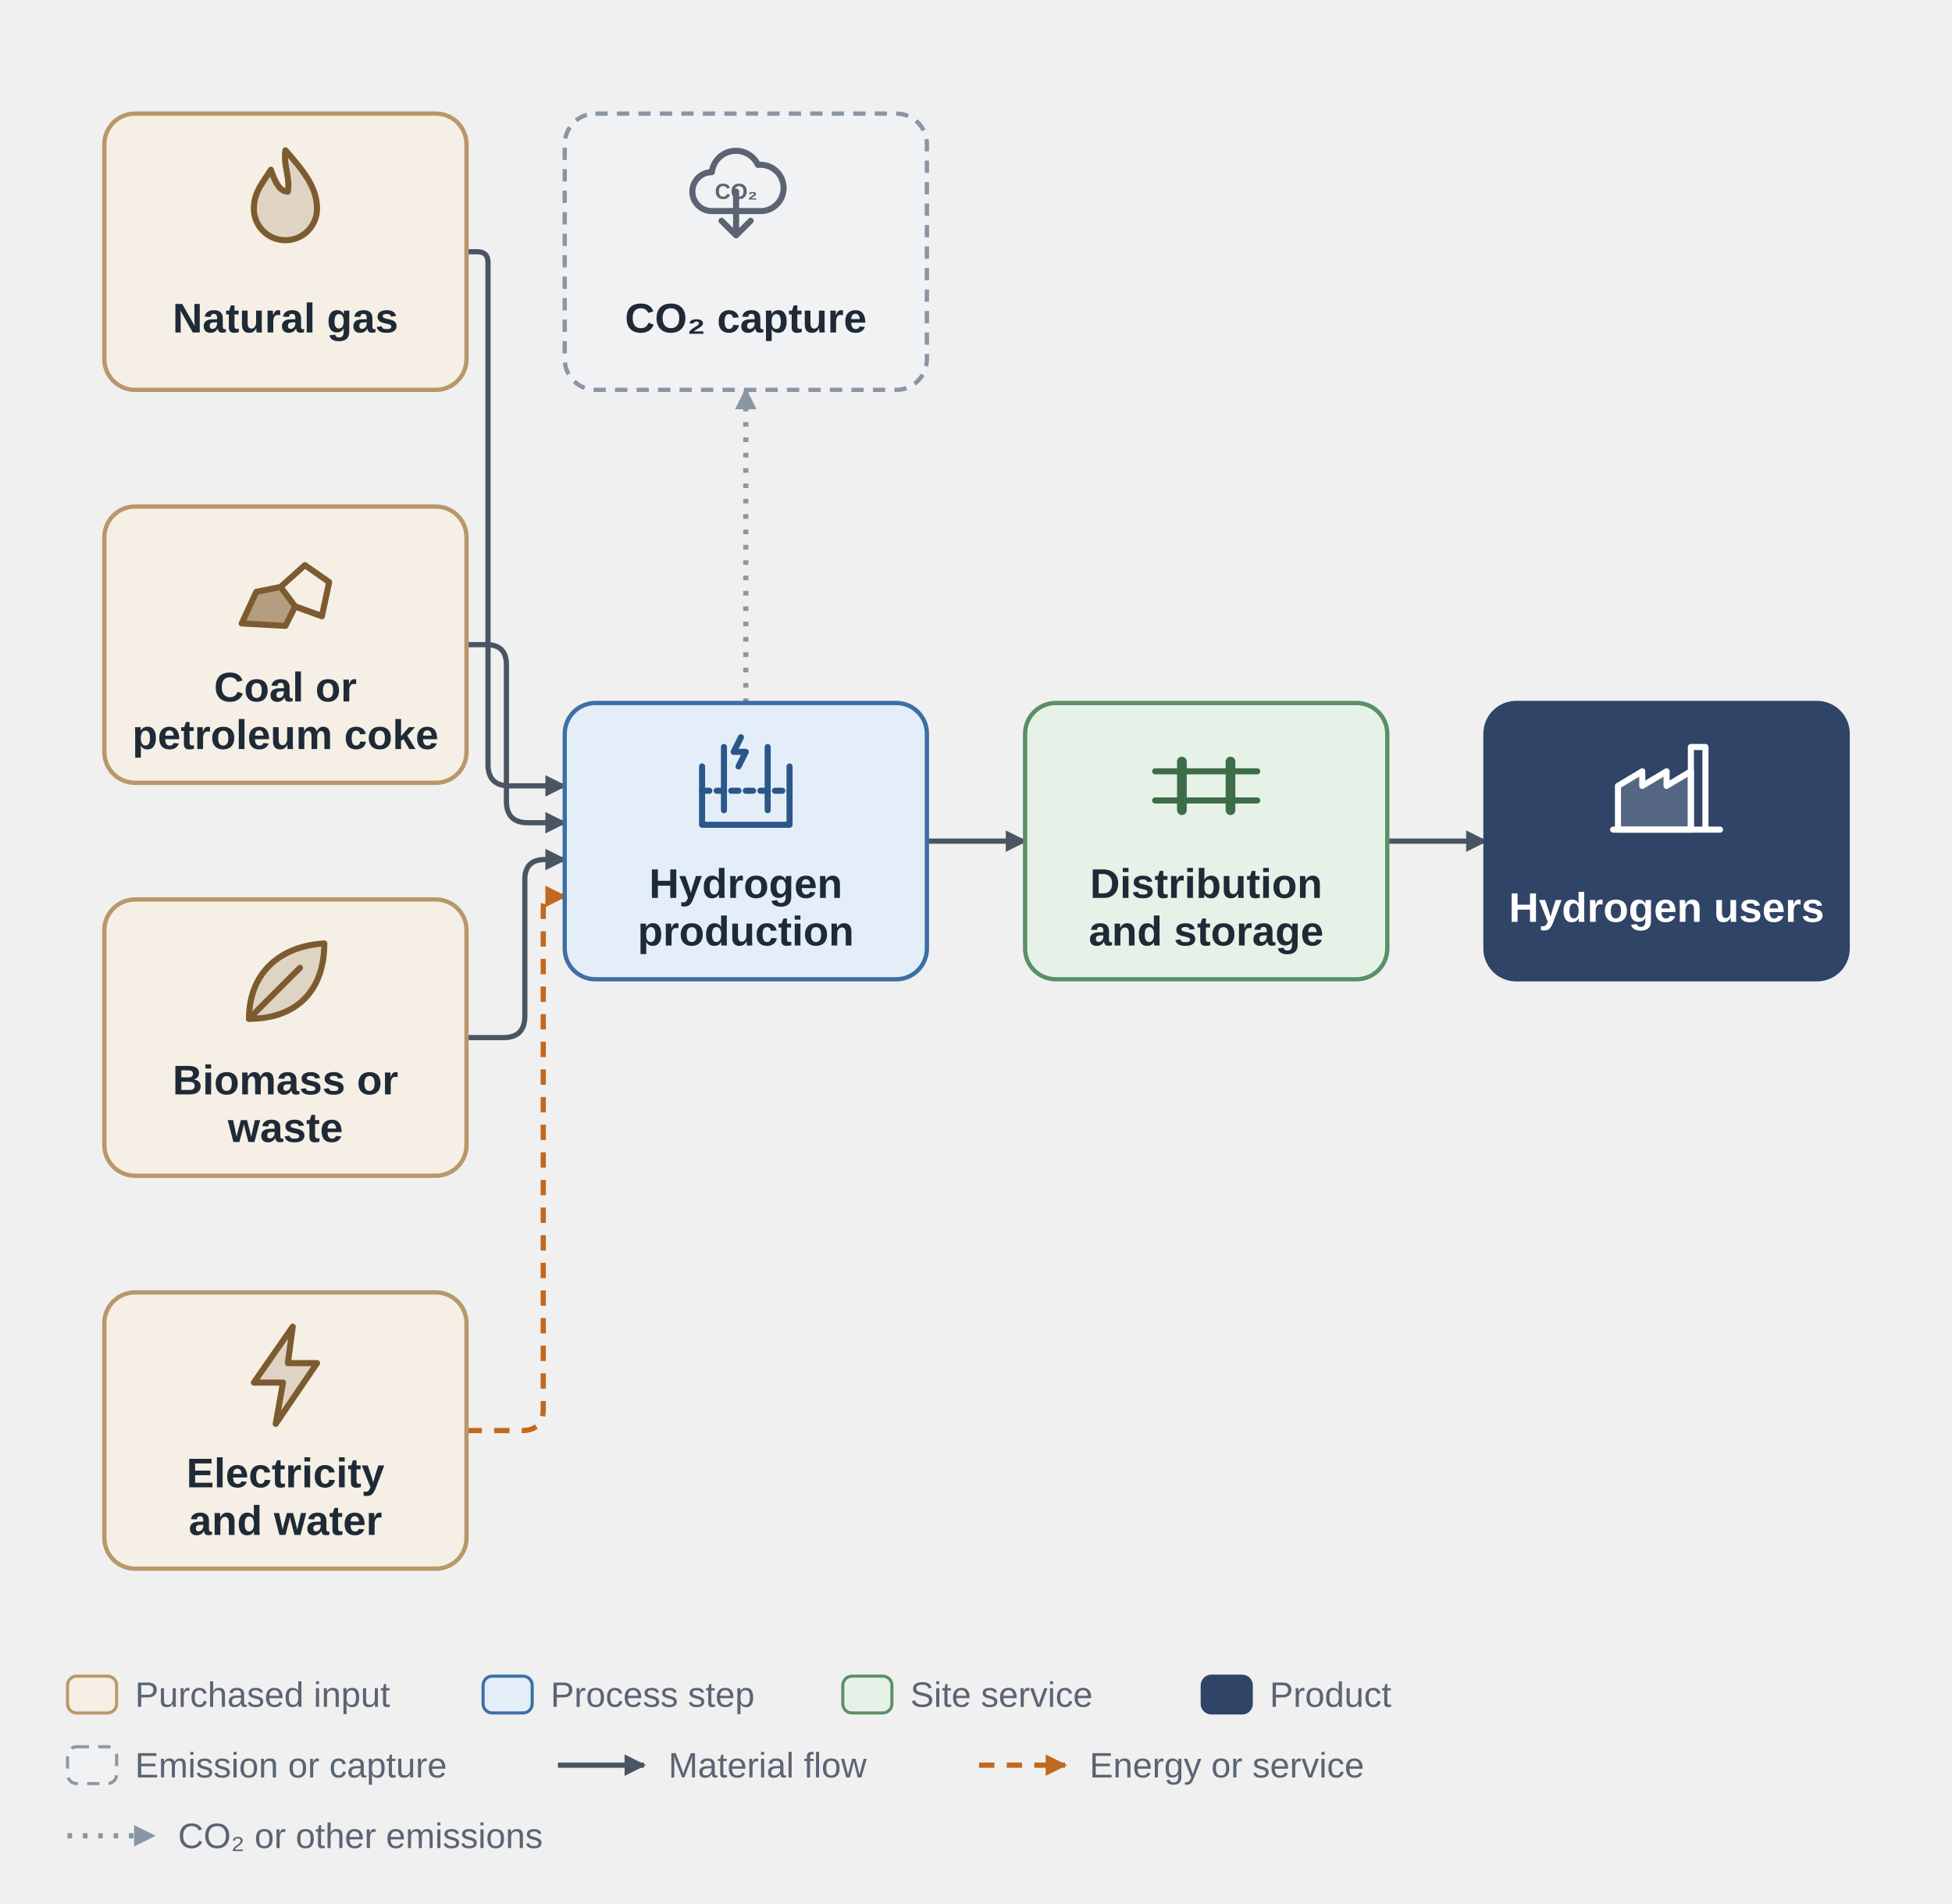
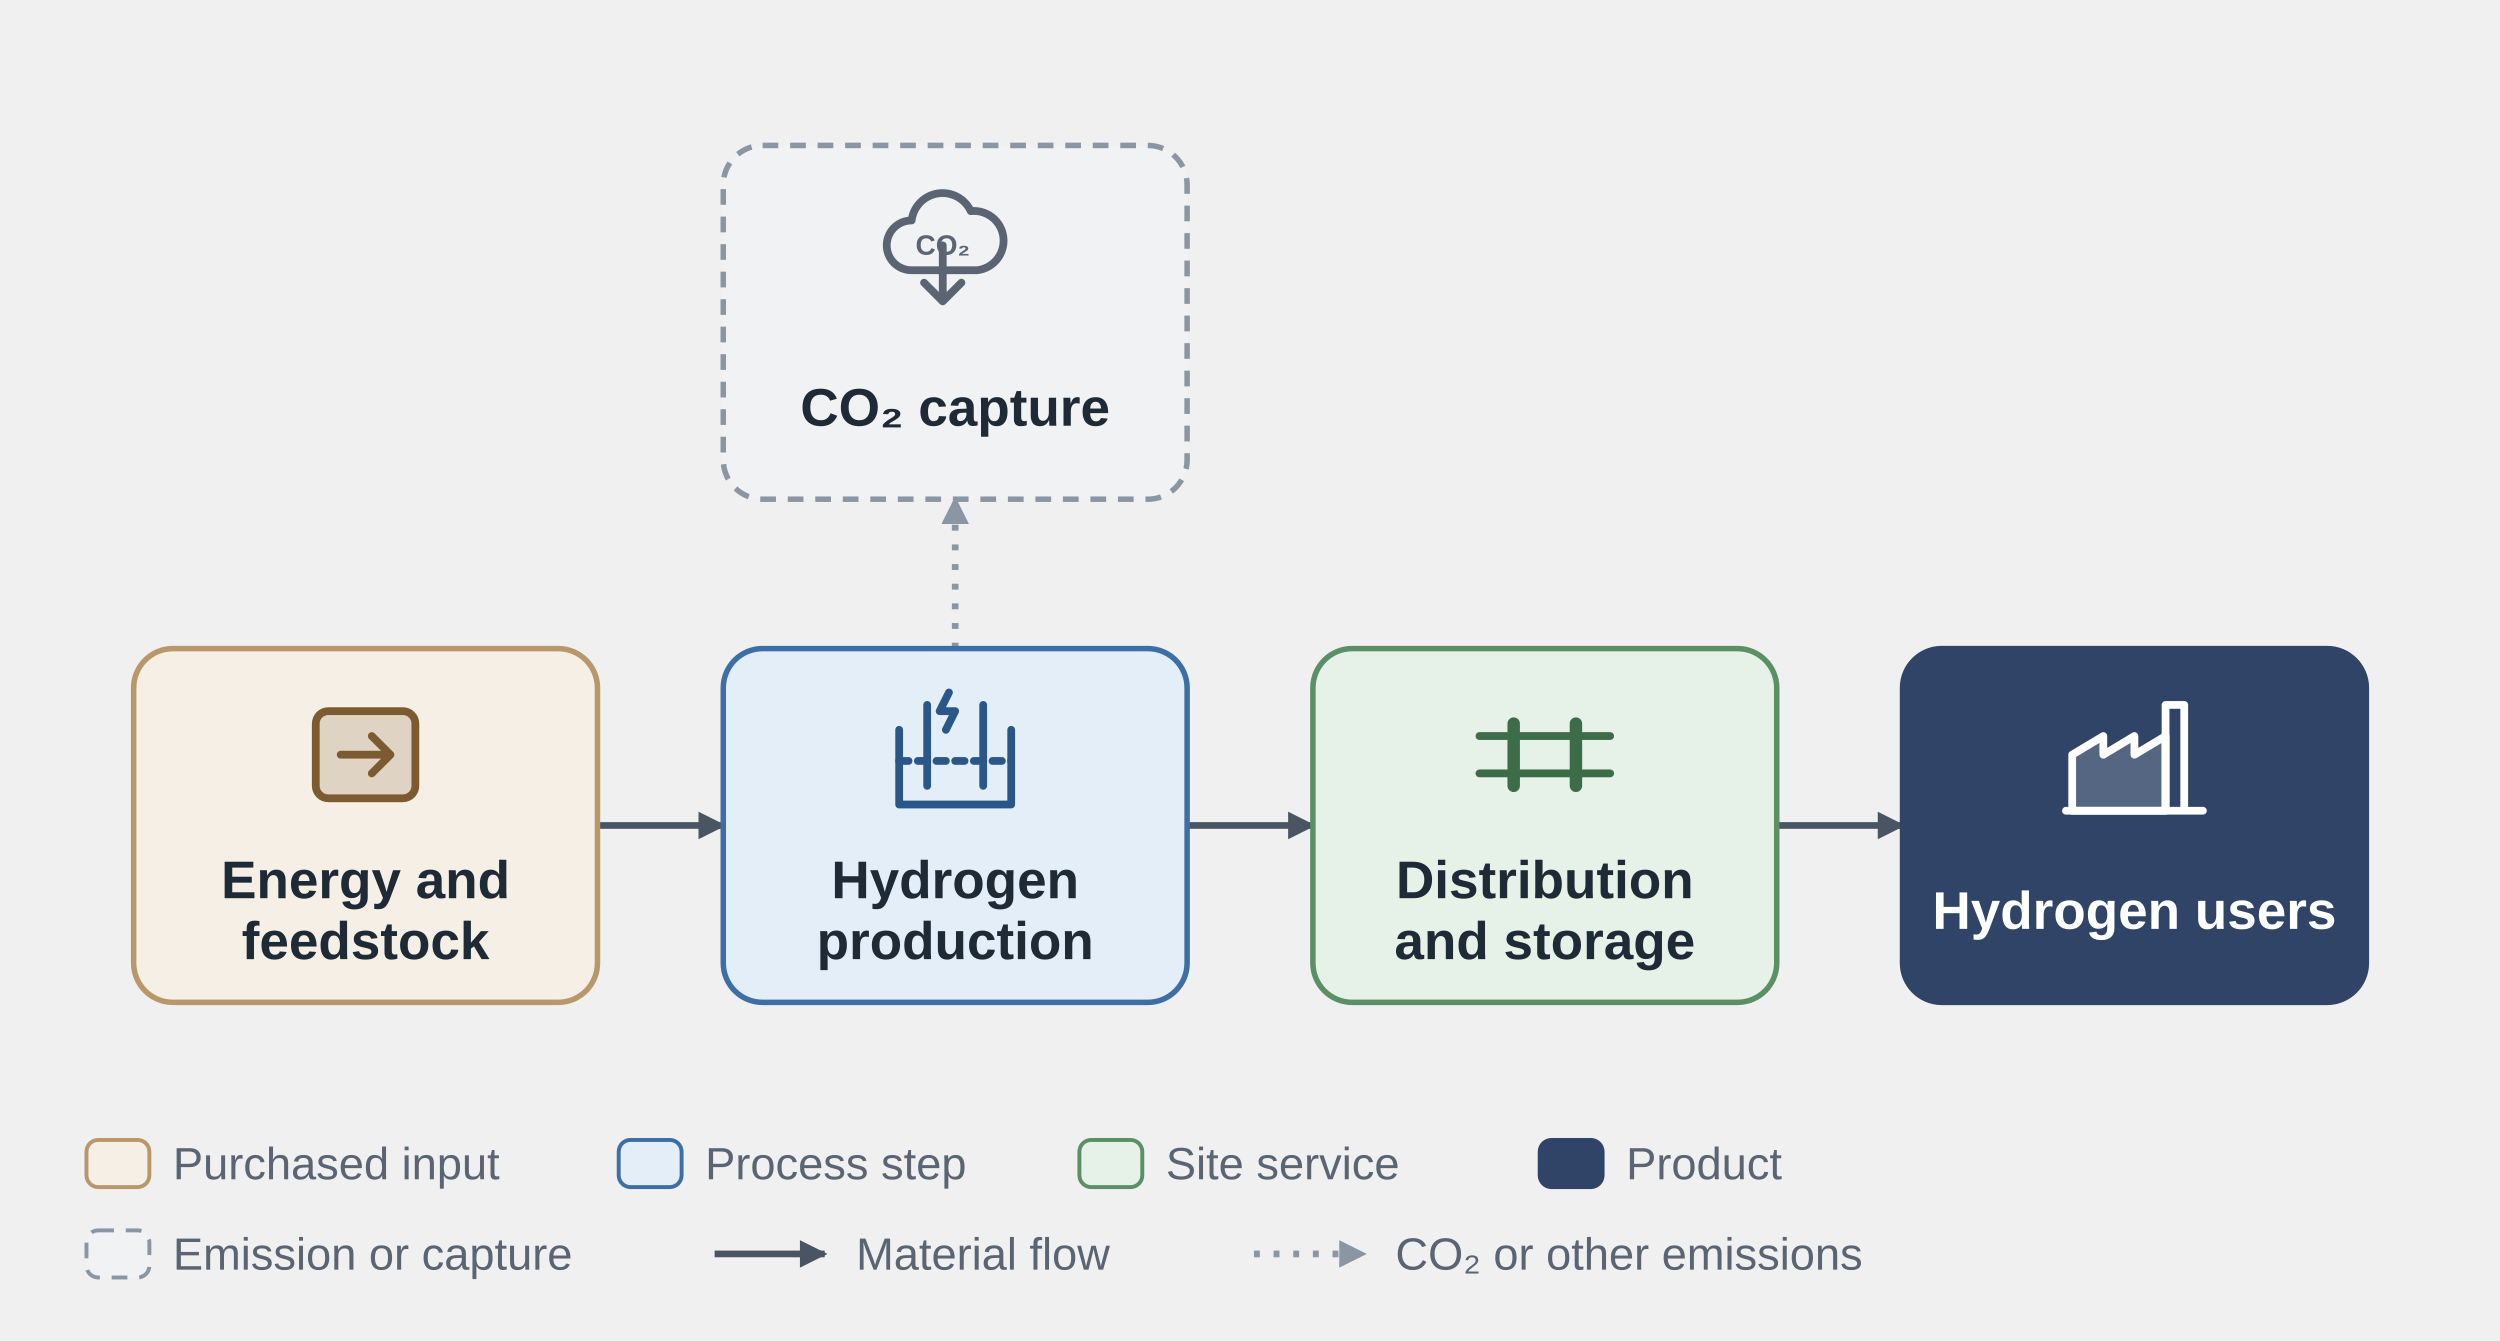
- <svg xmlns="http://www.w3.org/2000/svg" viewBox="0 0 636 620" width="636" height="620" font-family="'Source Sans Pro', 'Source Sans 3', 'Segoe UI', 'Helvetica Neue', Arial, sans-serif" role="img" aria-label="Hydrogen process flowchart">
+ <svg xmlns="http://www.w3.org/2000/svg" viewBox="0 0 636 341" width="636" height="341" font-family="'Source Sans Pro', 'Source Sans 3', 'Segoe UI', 'Helvetica Neue', Arial, sans-serif" role="img" aria-label="Hydrogen process flowchart">
  <defs>
-     <symbol id="icon-biomass" viewBox="0 0 48 48">
-       <g fill="none" stroke="currentColor" stroke-width="2.5" stroke-linecap="round" stroke-linejoin="round">
-         <path d="M9 39 C9 20 22 9 40 8 C40 27 29 39 9 39 Z" fill="currentColor" fill-opacity="0.18" />
-         <path d="M9 39 L30 18" />
-       </g>
-     </symbol>
    <symbol id="icon-ccs" viewBox="0 0 48 48">
      <g fill="none" stroke="currentColor" stroke-width="2.5" stroke-linecap="round" stroke-linejoin="round">
        <path d="M10 30 A8 8 0 0 1 10 14 A10 10 0 0 1 29 11 A8 8 0 0 1 31 30 Z" />
        <path d="M20 22 V40 M14 34 L20 40 L26 34" />
        <text x="20" y="25" text-anchor="middle" font-size="9" font-weight="700" fill="currentColor" stroke="none">CO₂</text>
-       </g>
-     </symbol>
-     <symbol id="icon-coal" viewBox="0 0 48 48">
-       <g fill="none" stroke="currentColor" stroke-width="2.5" stroke-linecap="round" stroke-linejoin="round">
-         <path d="M6 38 L12 25 L22 23 L28 31 L24 39 Z" fill="currentColor" fill-opacity="0.55" />
-         <path d="M22 23 L32 14 L42 21 L39 35 L28 31" />
-         <path d="M28 31 L39 35" />
-       </g>
-     </symbol>
-     <symbol id="icon-electricity" viewBox="0 0 48 48">
-       <g fill="none" stroke="currentColor" stroke-width="2.5" stroke-linecap="round" stroke-linejoin="round">
-         <path d="M27 4 L11 27 H23 L20 44 L37 19 H25 Z" fill="currentColor" fill-opacity="0.18" />
      </g>
    </symbol>
    <symbol id="icon-electrolysis" viewBox="0 0 48 48">
      <g fill="none" stroke="currentColor" stroke-width="2.5" stroke-linecap="round" stroke-linejoin="round">
        <path d="M6 16 V40 H42 V16" />
        <path d="M6 26 H42" stroke-dasharray="3 3" />
        <path d="M15 8 V34 M33 8 V34" />
        <path d="M22 4 L19 10 H24 L21 16" />
      </g>
    </symbol>
    <symbol id="icon-factory" viewBox="0 0 48 48">
      <g fill="none" stroke="currentColor" stroke-width="2.5" stroke-linecap="round" stroke-linejoin="round">
        <path d="M4 42 V24 L14 18 V24 L24 18 V24 L34 18 V42 Z" fill="currentColor" fill-opacity="0.18" />
        <path d="M34 42 V8 H40 V42 M2 42 H46" />
      </g>
    </symbol>
-     <symbol id="icon-natural-gas" viewBox="0 0 48 48">
-       <g fill="none" stroke="currentColor" stroke-width="2.5" stroke-linecap="round" stroke-linejoin="round">
-         <path d="M24 5 C31 13 37 20 37 29 A13 13 0 0 1 11 29 C11 22 15 18 18 13 C20 19 22 22 25 22 C26 16 23 11 24 5 Z" fill="currentColor" fill-opacity="0.18" />
-       </g>
-     </symbol>
    <symbol id="icon-pipeline" viewBox="0 0 48 48">
      <g fill="none" stroke="currentColor" stroke-width="2.5" stroke-linecap="round" stroke-linejoin="round">
        <path d="M3 18 H45 M3 30 H45" />
        <path d="M14 14 V34 M34 14 V34" stroke-width="4" />
+       </g>
+     </symbol>
+     <symbol id="icon-process" viewBox="0 0 48 48">
+       <g fill="none" stroke="currentColor" stroke-width="2.5" stroke-linecap="round" stroke-linejoin="round">
+         <rect x="8" y="10" width="32" height="28" rx="4" fill="currentColor" fill-opacity="0.18" />
+         <path d="M16 24 H32 M26 18 L32 24 L26 30" />
      </g>
    </symbol>
    <marker id="arrow-material" viewBox="0 0 10 10" refX="9" refY="5" markerWidth="7" markerHeight="7" markerUnits="userSpaceOnUse" orient="auto-start-reverse">
      <path d="M 0 0 L 10 5 L 0 10 z" fill="#4a5563" />
    </marker>
    <marker id="arrow-energy" viewBox="0 0 10 10" refX="9" refY="5" markerWidth="7" markerHeight="7" markerUnits="userSpaceOnUse" orient="auto-start-reverse">
      <path d="M 0 0 L 10 5 L 0 10 z" fill="#c0691f" />
    </marker>
    <marker id="arrow-emission" viewBox="0 0 10 10" refX="9" refY="5" markerWidth="7" markerHeight="7" markerUnits="userSpaceOnUse" orient="auto-start-reverse">
      <path d="M 0 0 L 10 5 L 0 10 z" fill="#8a96a3" />
    </marker>
  </defs>
-   <path d="M 152.0 82.0 L 155.5 82.0 Q 159.0 82.0 159.0 85.5 L 159.0 249.0 Q 159.0 256.0 166.0 256.0 L 184.0 256.0" fill="none" stroke="#4a5563" stroke-width="1.7" marker-end="url(#arrow-material)" />
-   <path d="M 152.0 210.0 L 158.5 210.0 Q 165.0 210.0 165.0 216.5 L 165.0 261.0 Q 165.0 268.0 172.0 268.0 L 184.0 268.0" fill="none" stroke="#4a5563" stroke-width="1.7" marker-end="url(#arrow-material)" />
-   <path d="M 152.0 338.0 L 164.0 338.0 Q 171.0 338.0 171.0 331.0 L 171.0 286.5 Q 171.0 280.0 177.5 280.0 L 184.0 280.0" fill="none" stroke="#4a5563" stroke-width="1.7" marker-end="url(#arrow-material)" />
-   <path d="M 152.0 466.0 L 170.0 466.0 Q 177.0 466.0 177.0 459.0 L 177.0 295.5 Q 177.0 292.0 180.5 292.0 L 184.0 292.0" fill="none" stroke="#c0691f" stroke-width="1.7" stroke-dasharray="5 4" marker-end="url(#arrow-energy)" />
-   <path d="M 243.0 229.0 L 243.0 127.0" fill="none" stroke="#8a96a3" stroke-width="1.7" stroke-dasharray="1.5 3.5" marker-end="url(#arrow-emission)" />
-   <path d="M 302.0 274.0 L 334.0 274.0" fill="none" stroke="#4a5563" stroke-width="1.7" marker-end="url(#arrow-material)" />
-   <path d="M 452.0 274.0 L 484.0 274.0" fill="none" stroke="#4a5563" stroke-width="1.7" marker-end="url(#arrow-material)" />
-   <g>
-     <rect x="34.0" y="37.0" width="118" height="90" rx="10" fill="#f5efe5" stroke="#b8976a" stroke-width="1.4" />
-     <use href="#icon-natural-gas" x="74.0" y="45.0" width="38" height="38" style="color:#7d5b30" />
-     <text x="93.0" y="108.3" text-anchor="middle" font-size="13.5" font-weight="600" fill="#1f2a37">Natural gas</text>
-   </g>
+   <path d="M 152.0 210.0 L 184.0 210.0" fill="none" stroke="#4a5563" stroke-width="1.7" marker-end="url(#arrow-material)" />
+   <path d="M 243.0 165.0 L 243.0 127.0" fill="none" stroke="#8a96a3" stroke-width="1.7" stroke-dasharray="1.5 3.5" marker-end="url(#arrow-emission)" />
+   <path d="M 302.0 210.0 L 334.0 210.0" fill="none" stroke="#4a5563" stroke-width="1.7" marker-end="url(#arrow-material)" />
+   <path d="M 452.0 210.0 L 484.0 210.0" fill="none" stroke="#4a5563" stroke-width="1.7" marker-end="url(#arrow-material)" />
  <g>
    <rect x="34.0" y="165.0" width="118" height="90" rx="10" fill="#f5efe5" stroke="#b8976a" stroke-width="1.4" />
-     <use href="#icon-coal" x="74.0" y="173.0" width="38" height="38" style="color:#7d5b30" />
-     <text x="93.0" y="228.5" text-anchor="middle" font-size="13.5" font-weight="600" fill="#1f2a37">Coal or</text>
-     <text x="93.0" y="244.0" text-anchor="middle" font-size="13.5" font-weight="600" fill="#1f2a37">petroleum coke</text>
-   </g>
-   <g>
-     <rect x="34.0" y="293.0" width="118" height="90" rx="10" fill="#f5efe5" stroke="#b8976a" stroke-width="1.4" />
-     <use href="#icon-biomass" x="74.0" y="301.0" width="38" height="38" style="color:#7d5b30" />
-     <text x="93.0" y="356.5" text-anchor="middle" font-size="13.5" font-weight="600" fill="#1f2a37">Biomass or</text>
-     <text x="93.0" y="372.0" text-anchor="middle" font-size="13.5" font-weight="600" fill="#1f2a37">waste</text>
-   </g>
-   <g>
-     <rect x="34.0" y="421.0" width="118" height="90" rx="10" fill="#f5efe5" stroke="#b8976a" stroke-width="1.4" />
-     <use href="#icon-electricity" x="74.0" y="429.0" width="38" height="38" style="color:#7d5b30" />
-     <text x="93.0" y="484.5" text-anchor="middle" font-size="13.5" font-weight="600" fill="#1f2a37">Electricity</text>
-     <text x="93.0" y="500.0" text-anchor="middle" font-size="13.5" font-weight="600" fill="#1f2a37">and water</text>
+     <use href="#icon-process" x="74.0" y="173.0" width="38" height="38" style="color:#7d5b30" />
+     <text x="93.0" y="228.5" text-anchor="middle" font-size="13.5" font-weight="600" fill="#1f2a37">Energy and</text>
+     <text x="93.0" y="244.0" text-anchor="middle" font-size="13.5" font-weight="600" fill="#1f2a37">feedstock</text>
  </g>
  <g>
    <rect x="184.0" y="37.0" width="118" height="90" rx="10" fill="#f1f2f4" stroke="#8a96a3" stroke-width="1.4" stroke-dasharray="4 3" />
    <use href="#icon-ccs" x="224.0" y="45.0" width="38" height="38" style="color:#5a6472" />
    <text x="243.0" y="108.3" text-anchor="middle" font-size="13.5" font-weight="600" fill="#1f2a37">CO₂ capture</text>
  </g>
  <g>
-     <rect x="184.0" y="229.0" width="118" height="90" rx="10" fill="#e4eef9" stroke="#3d6ea5" stroke-width="1.4" />
-     <use href="#icon-electrolysis" x="224.0" y="237.0" width="38" height="38" style="color:#2b5788" />
-     <text x="243.0" y="292.5" text-anchor="middle" font-size="13.5" font-weight="600" fill="#1f2a37">Hydrogen</text>
-     <text x="243.0" y="308.0" text-anchor="middle" font-size="13.5" font-weight="600" fill="#1f2a37">production</text>
+     <rect x="184.0" y="165.0" width="118" height="90" rx="10" fill="#e4eef9" stroke="#3d6ea5" stroke-width="1.4" />
+     <use href="#icon-electrolysis" x="224.0" y="173.0" width="38" height="38" style="color:#2b5788" />
+     <text x="243.0" y="228.5" text-anchor="middle" font-size="13.5" font-weight="600" fill="#1f2a37">Hydrogen</text>
+     <text x="243.0" y="244.0" text-anchor="middle" font-size="13.5" font-weight="600" fill="#1f2a37">production</text>
  </g>
  <g>
-     <rect x="334.0" y="229.0" width="118" height="90" rx="10" fill="#e6f2e8" stroke="#5b8f66" stroke-width="1.4" />
-     <use href="#icon-pipeline" x="374.0" y="237.0" width="38" height="38" style="color:#3d6c48" />
-     <text x="393.0" y="292.5" text-anchor="middle" font-size="13.5" font-weight="600" fill="#1f2a37">Distribution</text>
-     <text x="393.0" y="308.0" text-anchor="middle" font-size="13.5" font-weight="600" fill="#1f2a37">and storage</text>
+     <rect x="334.0" y="165.0" width="118" height="90" rx="10" fill="#e6f2e8" stroke="#5b8f66" stroke-width="1.4" />
+     <use href="#icon-pipeline" x="374.0" y="173.0" width="38" height="38" style="color:#3d6c48" />
+     <text x="393.0" y="228.5" text-anchor="middle" font-size="13.5" font-weight="600" fill="#1f2a37">Distribution</text>
+     <text x="393.0" y="244.0" text-anchor="middle" font-size="13.5" font-weight="600" fill="#1f2a37">and storage</text>
  </g>
  <g>
-     <rect x="484.0" y="229.0" width="118" height="90" rx="10" fill="#2f4466" stroke="#2f4466" stroke-width="1.4" />
-     <use href="#icon-factory" x="524.0" y="237.0" width="38" height="38" style="color:#ffffff" />
-     <text x="543.0" y="300.3" text-anchor="middle" font-size="13.5" font-weight="600" fill="#ffffff">Hydrogen users</text>
+     <rect x="484.0" y="165.0" width="118" height="90" rx="10" fill="#2f4466" stroke="#2f4466" stroke-width="1.4" />
+     <use href="#icon-factory" x="524.0" y="173.0" width="38" height="38" style="color:#ffffff" />
+     <text x="543.0" y="236.3" text-anchor="middle" font-size="13.5" font-weight="600" fill="#ffffff">Hydrogen users</text>
  </g>
-   <rect x="22.0" y="546" width="16" height="12" rx="3" fill="#f5efe5" stroke="#b8976a" />
-   <text x="44.0" y="556" font-size="11.5" fill="#5a6472">Purchased input</text>
-   <rect x="157.4" y="546" width="16" height="12" rx="3" fill="#e4eef9" stroke="#3d6ea5" />
-   <text x="179.4" y="556" font-size="11.5" fill="#5a6472">Process step</text>
-   <rect x="274.6" y="546" width="16" height="12" rx="3" fill="#e6f2e8" stroke="#5b8f66" />
-   <text x="296.6" y="556" font-size="11.5" fill="#5a6472">Site service</text>
-   <rect x="391.7" y="546" width="16" height="12" rx="3" fill="#2f4466" stroke="#2f4466" />
-   <text x="413.7" y="556" font-size="11.5" fill="#5a6472">Product</text>
-   <rect x="22.0" y="569.0" width="16" height="12" rx="3" fill="#f1f2f4" stroke="#8a96a3" stroke-dasharray="4 3" />
-   <text x="44.0" y="579.0" font-size="11.5" fill="#5a6472">Emission or capture</text>
-   <path d="M 181.8 575.0 H 209.8" stroke="#4a5563" stroke-width="1.7" marker-end="url(#arrow-material)" />
-   <text x="217.8" y="579.0" font-size="11.5" fill="#5a6472">Material flow</text>
-   <path d="M 319.0 575.0 H 347.0" stroke="#c0691f" stroke-width="1.7" stroke-dasharray="5 4" marker-end="url(#arrow-energy)" />
-   <text x="355.0" y="579.0" font-size="11.5" fill="#5a6472">Energy or service</text>
-   <path d="M 22.0 598.0 H 50.0" stroke="#8a96a3" stroke-width="1.7" stroke-dasharray="1.5 3.5" marker-end="url(#arrow-emission)" />
-   <text x="58.0" y="602.0" font-size="11.5" fill="#5a6472">CO₂ or other emissions</text>
+   <rect x="22.0" y="290" width="16" height="12" rx="3" fill="#f5efe5" stroke="#b8976a" />
+   <text x="44.0" y="300" font-size="11.5" fill="#5a6472">Purchased input</text>
+   <rect x="157.4" y="290" width="16" height="12" rx="3" fill="#e4eef9" stroke="#3d6ea5" />
+   <text x="179.4" y="300" font-size="11.5" fill="#5a6472">Process step</text>
+   <rect x="274.6" y="290" width="16" height="12" rx="3" fill="#e6f2e8" stroke="#5b8f66" />
+   <text x="296.6" y="300" font-size="11.5" fill="#5a6472">Site service</text>
+   <rect x="391.7" y="290" width="16" height="12" rx="3" fill="#2f4466" stroke="#2f4466" />
+   <text x="413.7" y="300" font-size="11.5" fill="#5a6472">Product</text>
+   <rect x="22.0" y="313.0" width="16" height="12" rx="3" fill="#f1f2f4" stroke="#8a96a3" stroke-dasharray="4 3" />
+   <text x="44.0" y="323.0" font-size="11.5" fill="#5a6472">Emission or capture</text>
+   <path d="M 181.8 319.0 H 209.8" stroke="#4a5563" stroke-width="1.7" marker-end="url(#arrow-material)" />
+   <text x="217.8" y="323.0" font-size="11.5" fill="#5a6472">Material flow</text>
+   <path d="M 319.0 319.0 H 347.0" stroke="#8a96a3" stroke-width="1.7" stroke-dasharray="1.5 3.5" marker-end="url(#arrow-emission)" />
+   <text x="355.0" y="323.0" font-size="11.5" fill="#5a6472">CO₂ or other emissions</text>
</svg>
